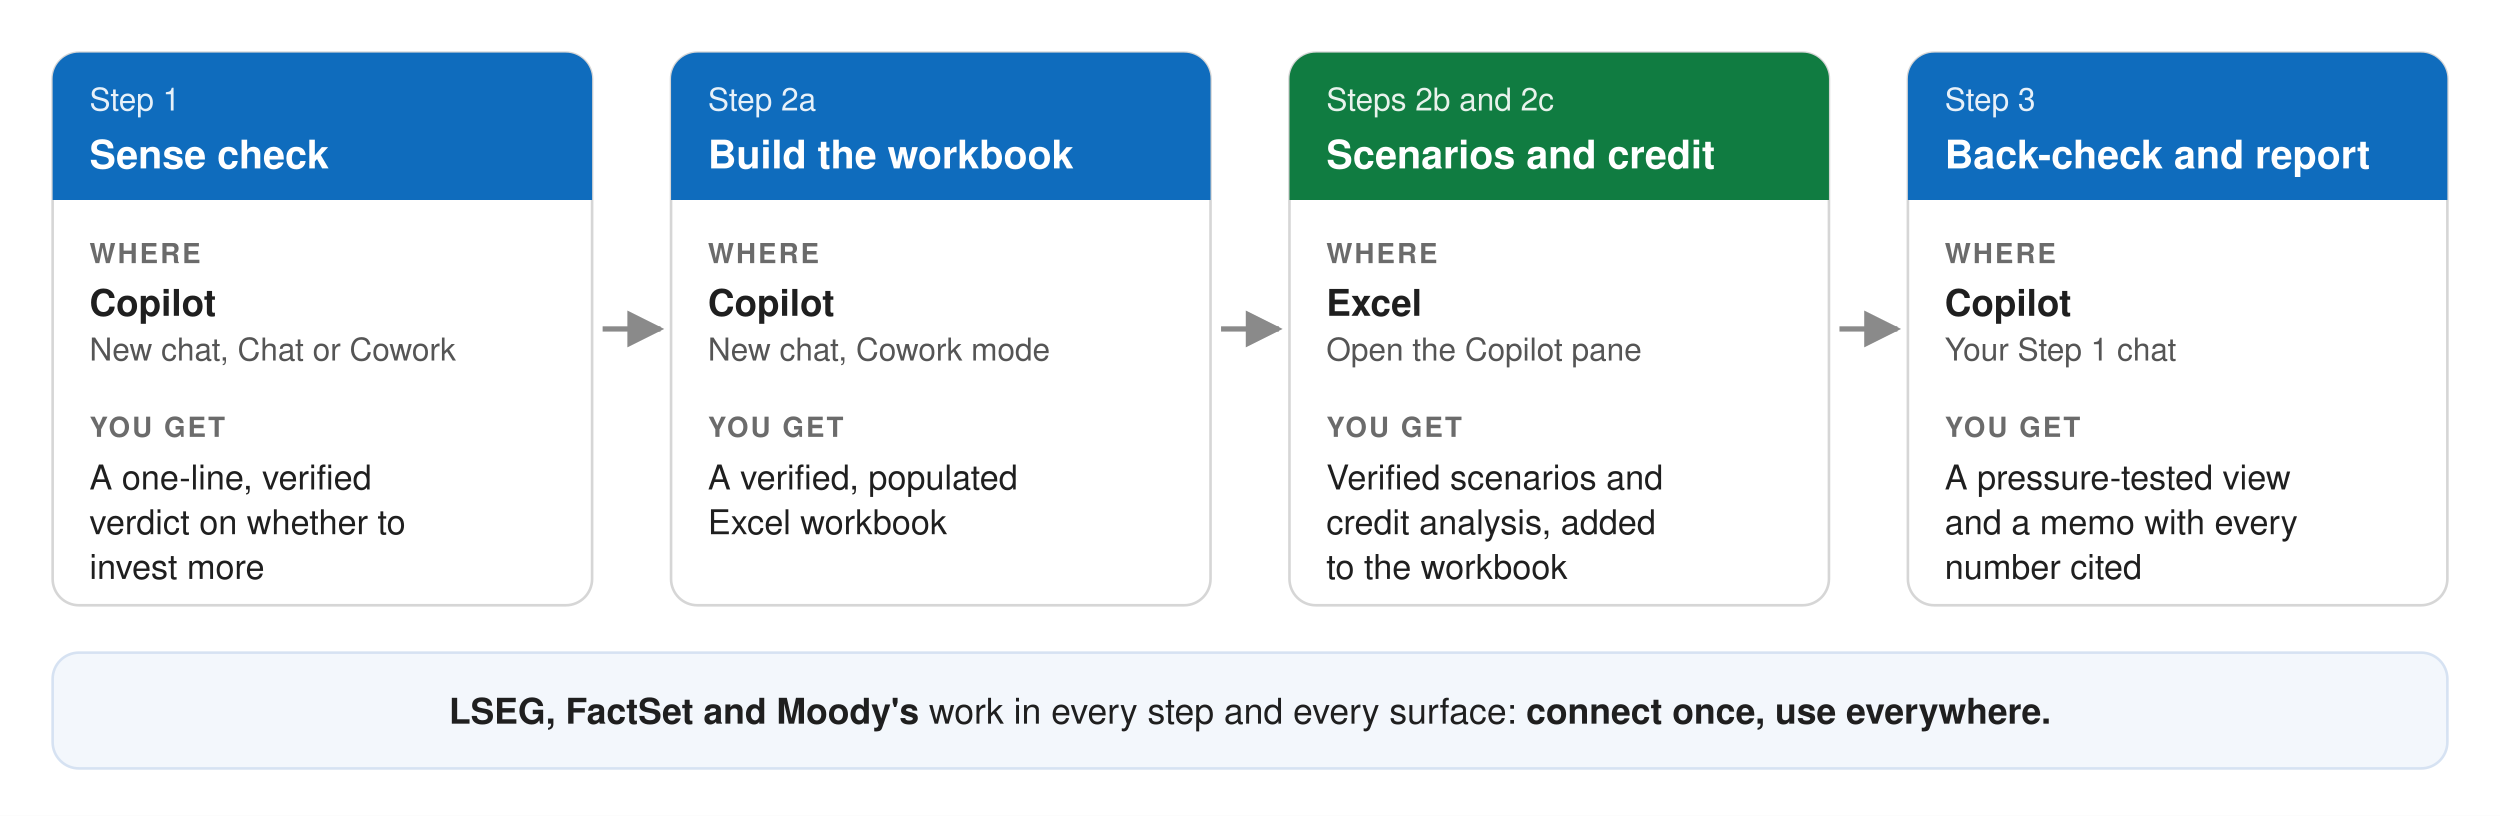
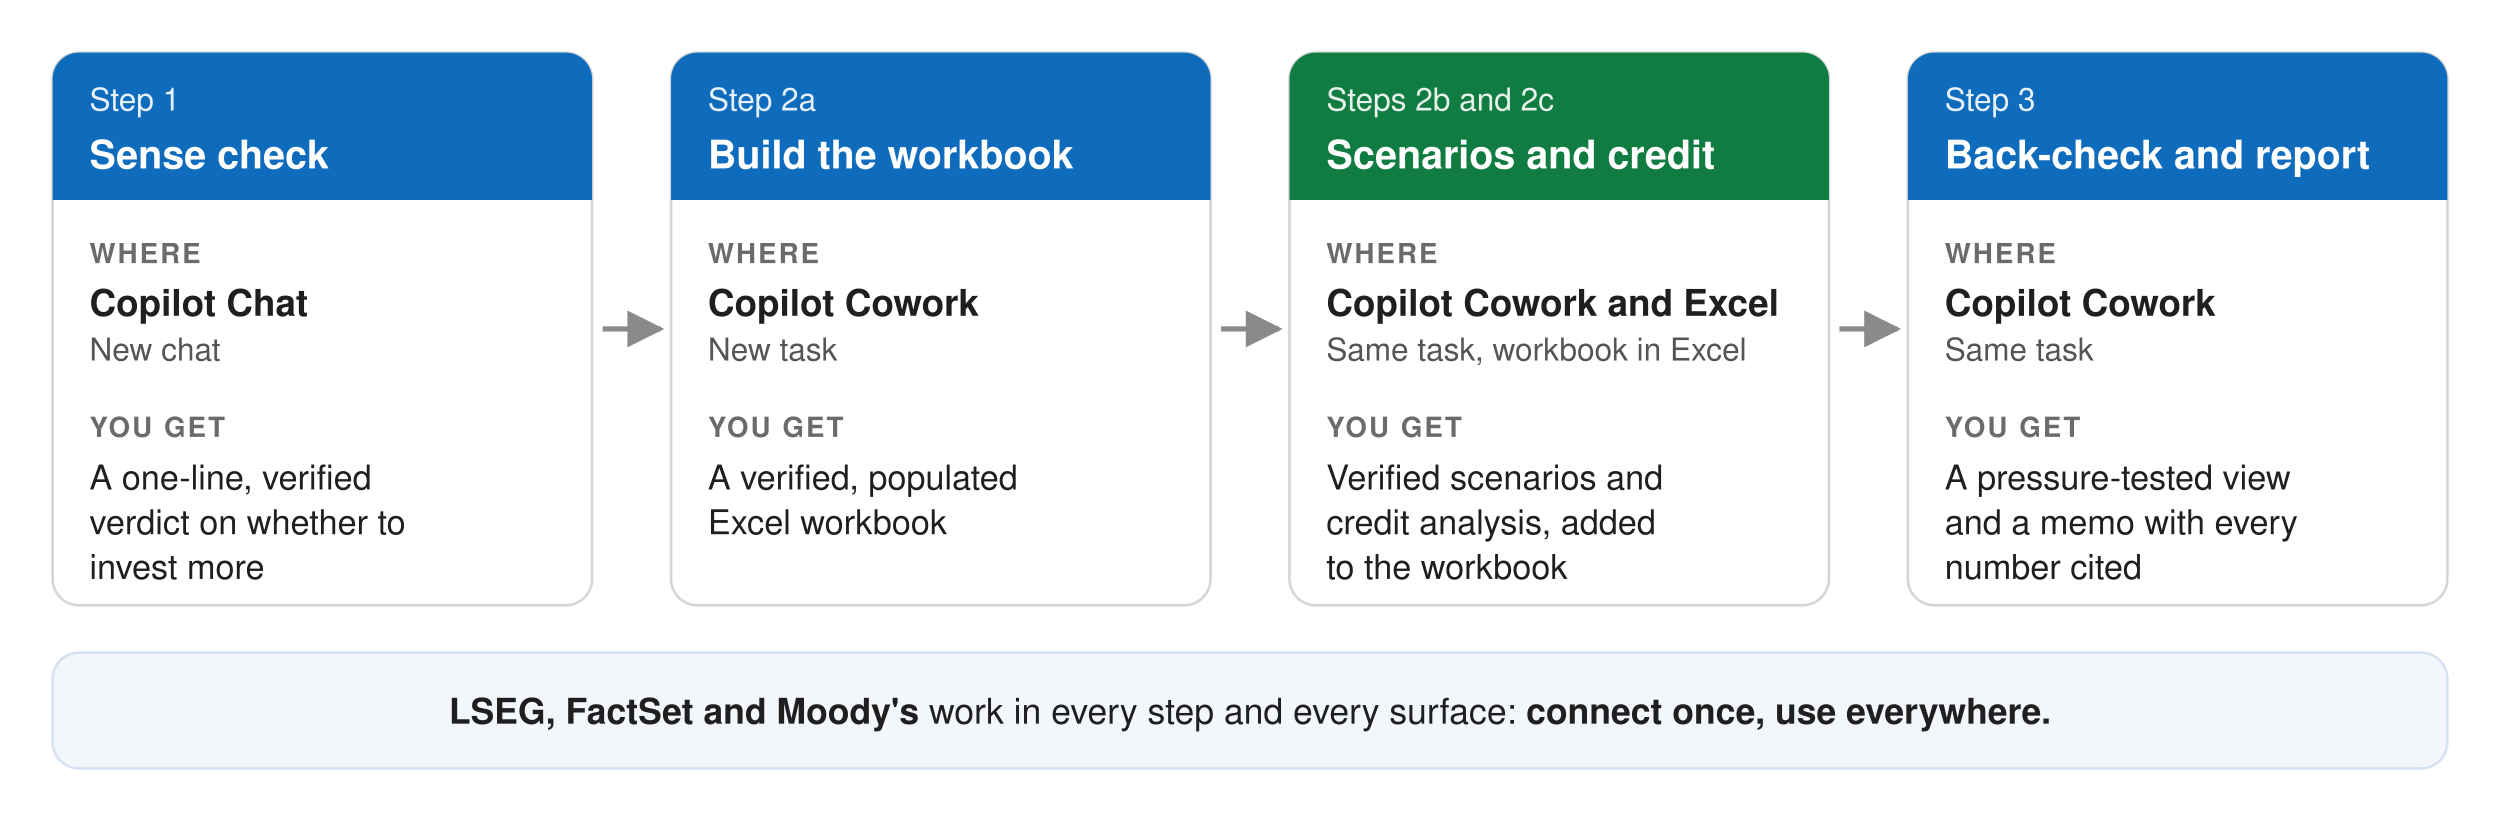
<svg xmlns="http://www.w3.org/2000/svg" viewBox="0 0 950 310" width="950" height="310" font-family="Segoe UI, Helvetica, Arial, sans-serif">
  <defs>
    <marker id="arrow" viewBox="0 0 10 10" refX="9" refY="5" markerWidth="7" markerHeight="7" orient="auto">
      <path d="M0,0 L10,5 L0,10 z" fill="#8A8A8A" />
    </marker>
    <style>
      .label { font-size: 10.5px; font-weight: 700; fill: #6B6B6B; letter-spacing: 0.8px; }
      .where { font-size: 14px; font-weight: 600; fill: #1F1F1F; }
      .hint { font-size: 12px; fill: #555555; }
      .get { font-size: 13px; fill: #1F1F1F; }
      .step { font-size: 12px; fill: #FFFFFF; fill-opacity: 0.9; }
      .title { font-size: 15px; font-weight: 700; fill: #FFFFFF; }
    </style>
  </defs>
  <rect x="0" y="0" width="950" height="310" fill="#FFFFFF" />
  <rect x="20" y="20" width="205" height="210" rx="10" fill="#FFFFFF" stroke="#D6D6D6" />
  <path d="M20,76 V30 a10,10 0 0 1 10,-10 H215 a10,10 0 0 1 10,10 V76 z" fill="#0F6CBD" />
  <text x="34" y="42" class="step">Step 1</text>
  <text x="34" y="64" class="title">Sense check</text>
  <text x="34" y="100" class="label">WHERE</text>
-   <text x="34" y="120" class="where">Copilot</text>
-   <text x="34" y="137" class="hint">New chat, Chat or Cowork</text>
+   <text x="34" y="120" class="where">Copilot Chat</text>
+   <text x="34" y="137" class="hint">New chat</text>
  <text x="34" y="166" class="label">YOU GET</text>
  <text x="34" y="186" class="get">A one-line, verified</text>
  <text x="34" y="203" class="get">verdict on whether to</text>
  <text x="34" y="220" class="get">invest more</text>
  <line x1="229" y1="125" x2="251" y2="125" stroke="#8A8A8A" stroke-width="2" marker-end="url(#arrow)" />
  <rect x="255" y="20" width="205" height="210" rx="10" fill="#FFFFFF" stroke="#D6D6D6" />
  <path d="M255,76 V30 a10,10 0 0 1 10,-10 H450 a10,10 0 0 1 10,10 V76 z" fill="#0F6CBD" />
  <text x="269" y="42" class="step">Step 2a</text>
  <text x="269" y="64" class="title">Build the workbook</text>
  <text x="269" y="100" class="label">WHERE</text>
-   <text x="269" y="120" class="where">Copilot</text>
-   <text x="269" y="137" class="hint">New chat, Cowork mode</text>
+   <text x="269" y="120" class="where">Copilot Cowork</text>
+   <text x="269" y="137" class="hint">New task</text>
  <text x="269" y="166" class="label">YOU GET</text>
  <text x="269" y="186" class="get">A verified, populated</text>
  <text x="269" y="203" class="get">Excel workbook</text>
  <line x1="464" y1="125" x2="486" y2="125" stroke="#8A8A8A" stroke-width="2" marker-end="url(#arrow)" />
  <rect x="490" y="20" width="205" height="210" rx="10" fill="#FFFFFF" stroke="#D6D6D6" />
  <path d="M490,76 V30 a10,10 0 0 1 10,-10 H685 a10,10 0 0 1 10,10 V76 z" fill="#107C41" />
  <text x="504" y="42" class="step">Steps 2b and 2c</text>
  <text x="504" y="64" class="title">Scenarios and credit</text>
  <text x="504" y="100" class="label">WHERE</text>
-   <text x="504" y="120" class="where">Excel</text>
-   <text x="504" y="137" class="hint">Open the Copilot pane</text>
+   <text x="504" y="120" class="where">Copilot Cowork and Excel</text>
+   <text x="504" y="137" class="hint">Same task, workbook in Excel</text>
  <text x="504" y="166" class="label">YOU GET</text>
  <text x="504" y="186" class="get">Verified scenarios and</text>
  <text x="504" y="203" class="get">credit analysis, added</text>
  <text x="504" y="220" class="get">to the workbook</text>
  <line x1="699" y1="125" x2="721" y2="125" stroke="#8A8A8A" stroke-width="2" marker-end="url(#arrow)" />
  <rect x="725" y="20" width="205" height="210" rx="10" fill="#FFFFFF" stroke="#D6D6D6" />
  <path d="M725,76 V30 a10,10 0 0 1 10,-10 H920 a10,10 0 0 1 10,10 V76 z" fill="#0F6CBD" />
  <text x="739" y="42" class="step">Step 3</text>
  <text x="739" y="64" class="title">Back-check and report</text>
  <text x="739" y="100" class="label">WHERE</text>
-   <text x="739" y="120" class="where">Copilot</text>
-   <text x="739" y="137" class="hint">Your Step 1 chat</text>
+   <text x="739" y="120" class="where">Copilot Cowork</text>
+   <text x="739" y="137" class="hint">Same task</text>
  <text x="739" y="166" class="label">YOU GET</text>
  <text x="739" y="186" class="get">A pressure-tested view</text>
  <text x="739" y="203" class="get">and a memo with every</text>
  <text x="739" y="220" class="get">number cited</text>
  <rect x="20" y="248" width="910" height="44" rx="10" fill="#F3F7FC" stroke="#D6E2F2" />
  <text x="475" y="275" text-anchor="middle" font-size="13.5" fill="#1F1F1F">
    <tspan font-weight="700">LSEG, FactSet and Moody's</tspan> work in every step and every surface: <tspan font-weight="700">connect once, use everywhere.</tspan>
  </text>
</svg>
